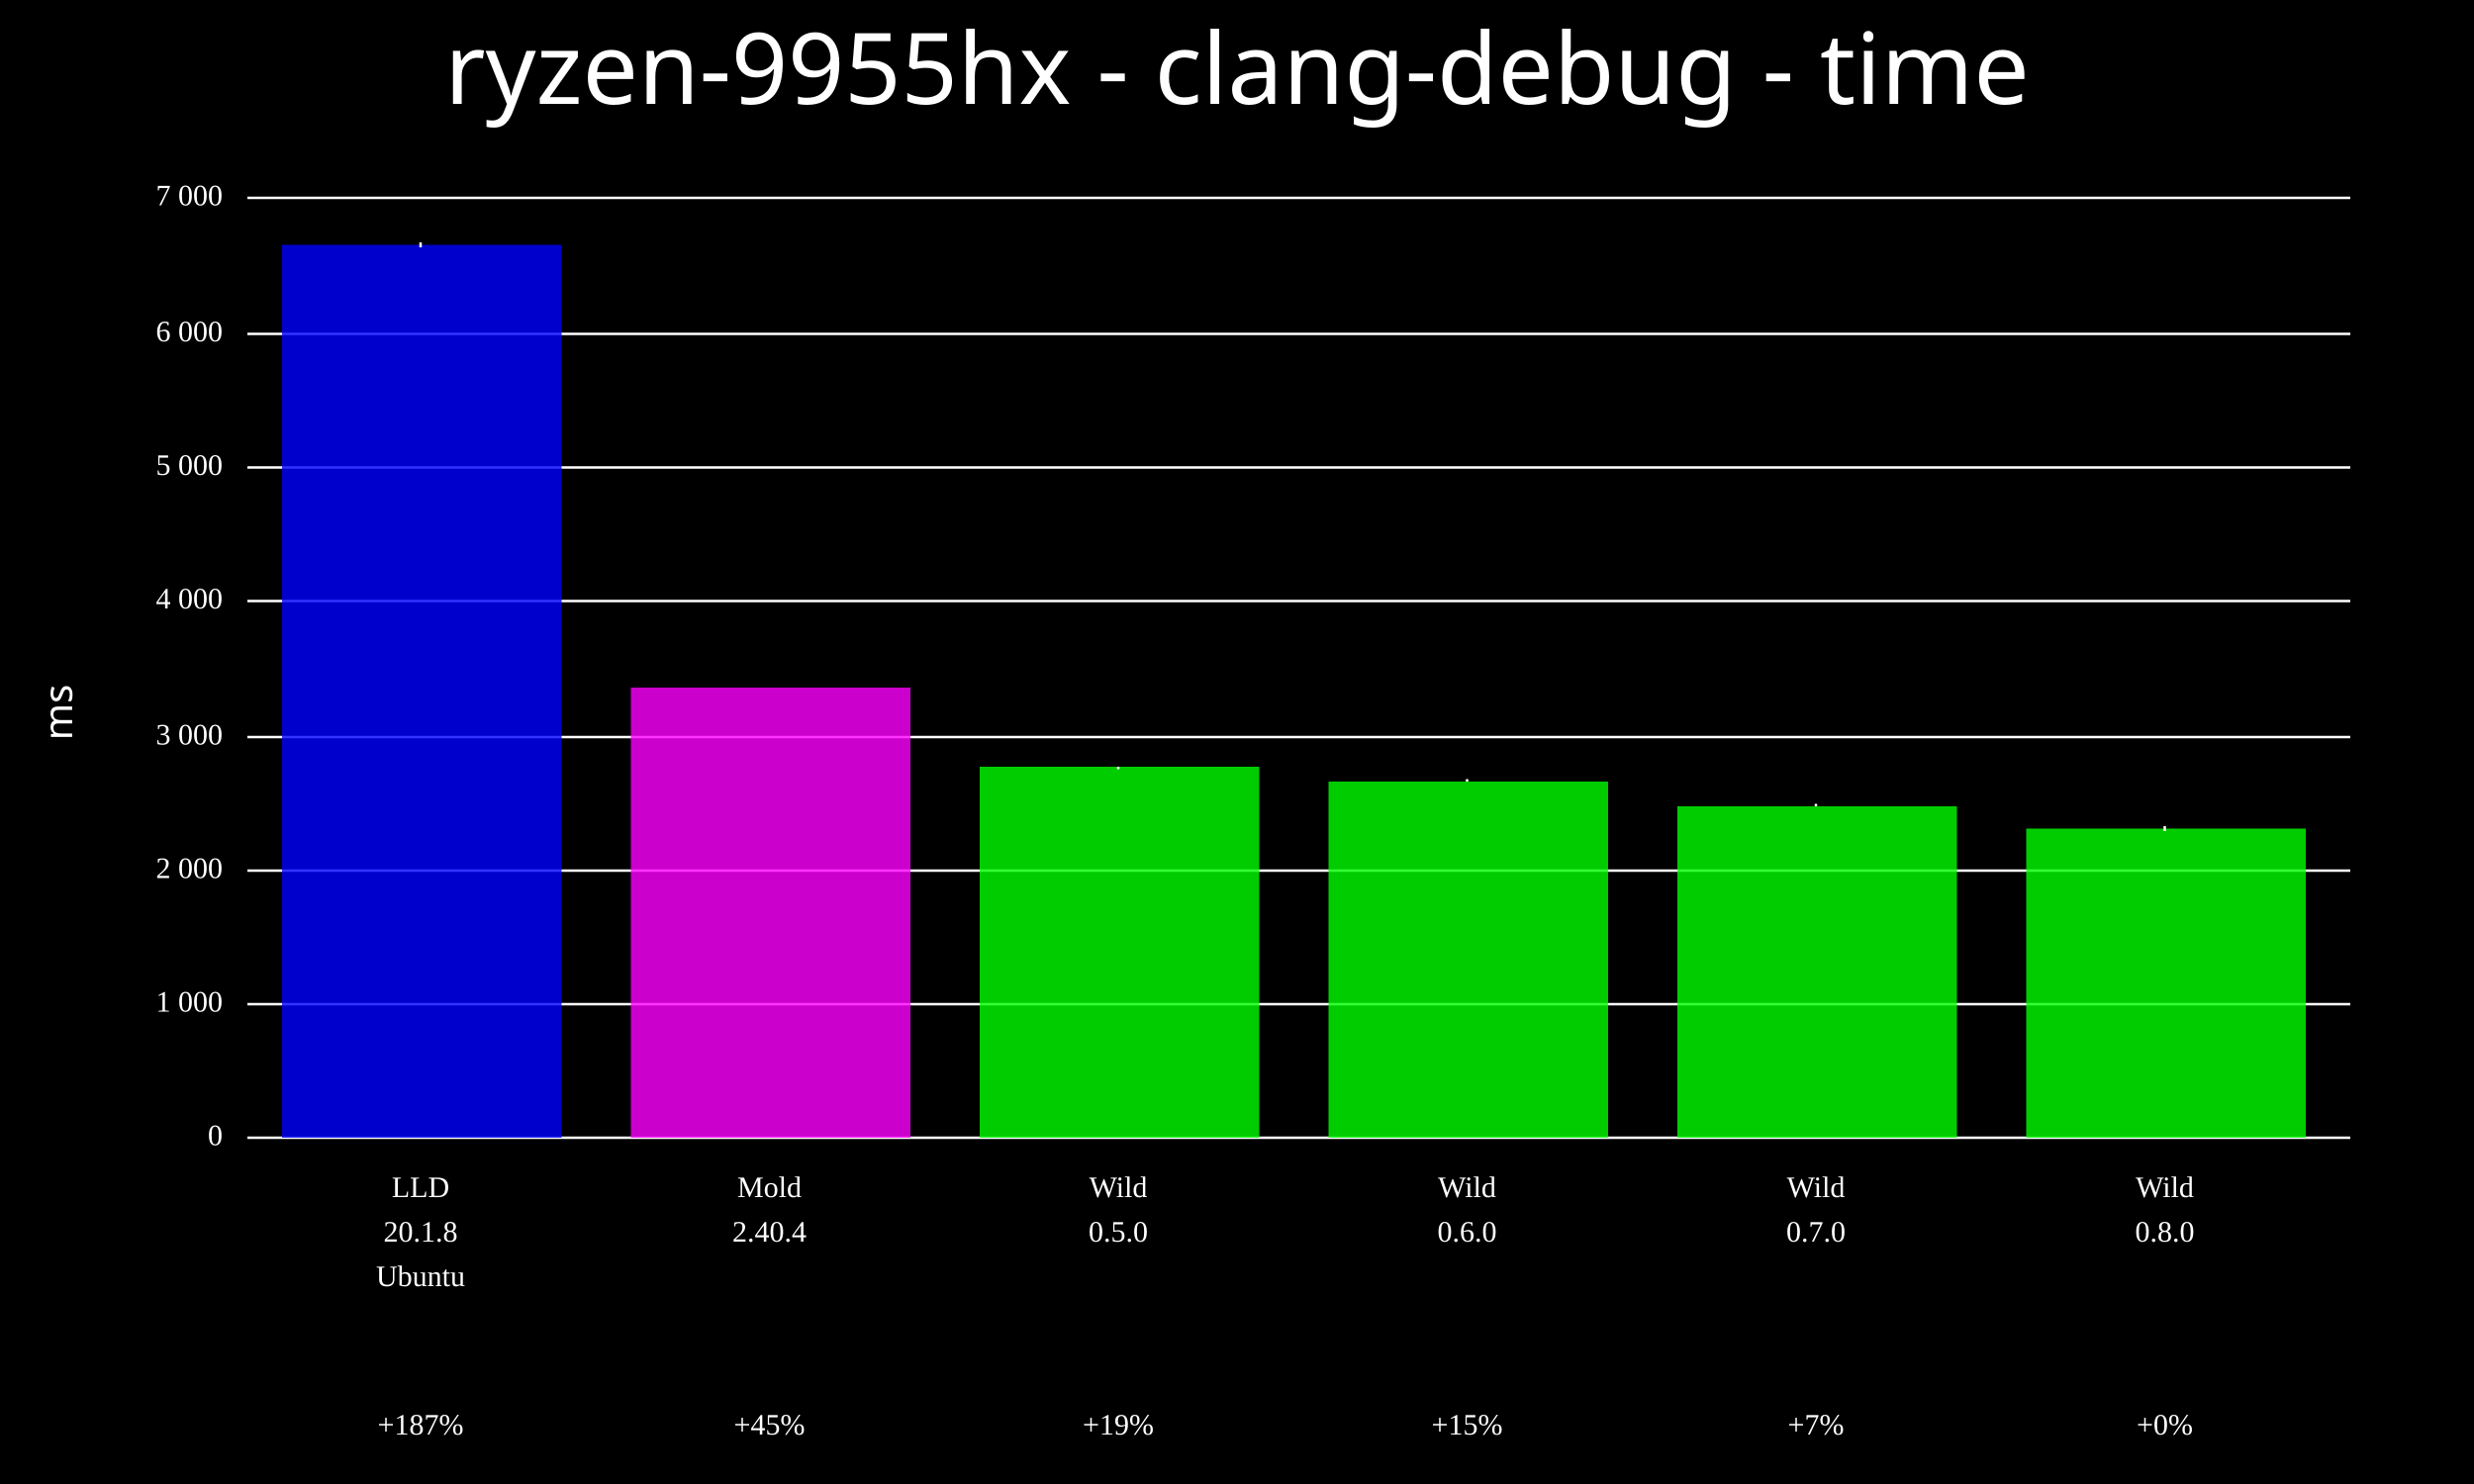
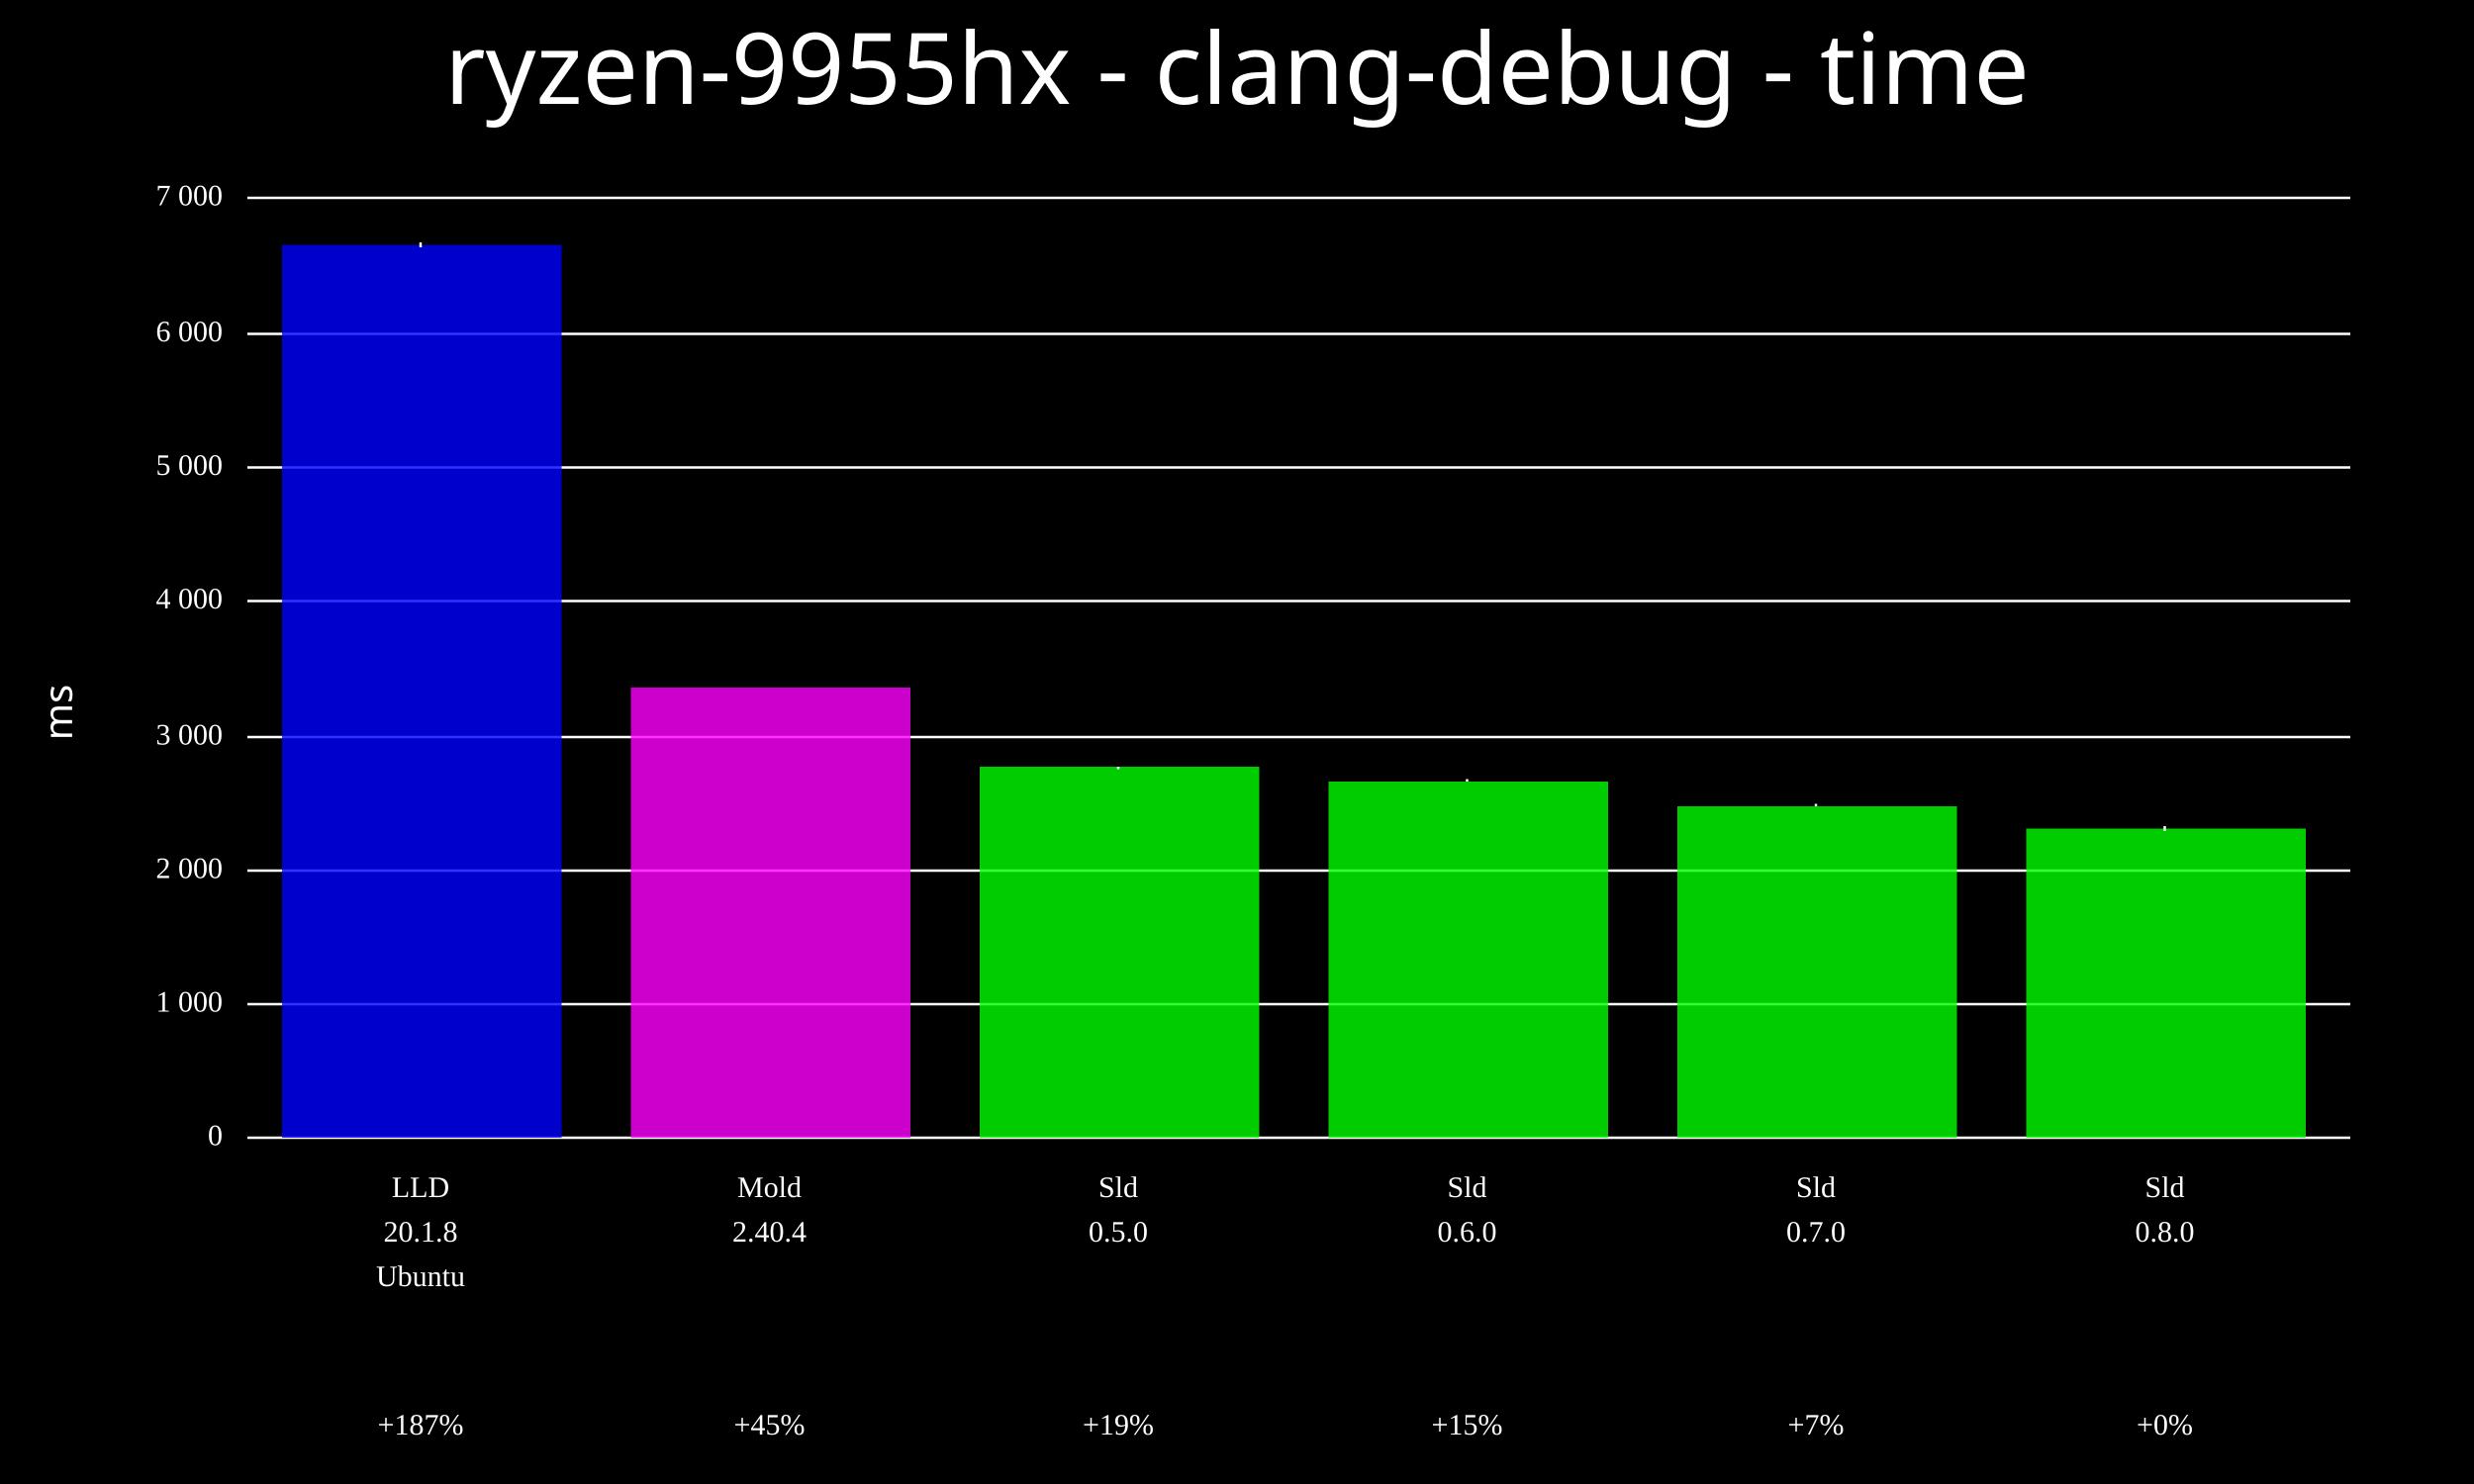
<svg xmlns="http://www.w3.org/2000/svg" width="1000" height="600" viewBox="0 0 1000 600">
  <rect x="0" y="0" width="1000" height="600" fill="#000000" />
  <text x="500" y="10" dy="0.8em" text-anchor="middle" font-family="sans-serif" font-size="40" fill="#FFFFFF">
ryzen-9955hx - clang-debug - time</text>
  <text x="5" y="300" dy="0.76em" text-anchor="middle" font-family="sans-serif" font-size="16" fill="#FFFFFF" transform="rotate(270, 5, 288)">ms</text>
  <line x1="100" y1="460" x2="950" y2="460" stroke="#FFFFFF" />
  <text x="90" y="460" dy="0.5ex" text-anchor="end" fill="#FFFFFF">0</text>
  <line x1="100" y1="406" x2="950" y2="406" stroke="#FFFFFF" />
  <text x="90" y="406" dy="0.5ex" text-anchor="end" fill="#FFFFFF">1 000</text>
  <line x1="100" y1="352" x2="950" y2="352" stroke="#FFFFFF" />
  <text x="90" y="352" dy="0.5ex" text-anchor="end" fill="#FFFFFF">2 000</text>
  <line x1="100" y1="298" x2="950" y2="298" stroke="#FFFFFF" />
  <text x="90" y="298" dy="0.5ex" text-anchor="end" fill="#FFFFFF">3 000</text>
  <line x1="100" y1="243" x2="950" y2="243" stroke="#FFFFFF" />
  <text x="90" y="243" dy="0.5ex" text-anchor="end" fill="#FFFFFF">4 000</text>
  <line x1="100" y1="189" x2="950" y2="189" stroke="#FFFFFF" />
  <text x="90" y="189" dy="0.5ex" text-anchor="end" fill="#FFFFFF">5 000</text>
  <line x1="100" y1="135" x2="950" y2="135" stroke="#FFFFFF" />
  <text x="90" y="135" dy="0.5ex" text-anchor="end" fill="#FFFFFF">6 000</text>
  <line x1="100" y1="80" x2="950" y2="80" stroke="#FFFFFF" />
  <text x="90" y="80" dy="0.5ex" text-anchor="end" fill="#FFFFFF">7 000</text>
  <rect fill="#0000FF" opacity="0.8" x="114" y="99" width="113" height="361" />
  <line stroke="#FFFFFF" x1="170" y1="98" x2="170" y2="100" />
  <text x="170" y="484" fill="#FFFFFF" text-anchor="middle">LLD</text>
  <text x="170" y="502" fill="#FFFFFF" text-anchor="middle">20.1.8</text>
  <text x="170" y="520" fill="#FFFFFF" text-anchor="middle">Ubuntu</text>
  <text x="170" y="580" fill="#FFFFFF" text-anchor="middle">+187%</text>
  <rect fill="#FF00FF" opacity="0.8" x="255" y="278" width="113" height="182" />
  <line stroke="#FFFFFF" x1="311" y1="278" x2="311" y2="278" />
  <text x="311" y="484" fill="#FFFFFF" text-anchor="middle">Mold</text>
  <text x="311" y="502" fill="#FFFFFF" text-anchor="middle">2.40.4</text>
  <text x="311" y="580" fill="#FFFFFF" text-anchor="middle">+45%</text>
  <rect fill="#00FF00" opacity="0.8" x="396" y="310" width="113" height="150" />
  <line stroke="#FFFFFF" x1="452" y1="310" x2="452" y2="311" />
-   <text x="452" y="484" fill="#FFFFFF" text-anchor="middle">Wild</text>
+   <text x="452" y="484" fill="#FFFFFF" text-anchor="middle">Sld</text>
  <text x="452" y="502" fill="#FFFFFF" text-anchor="middle">0.5.0</text>
  <text x="452" y="580" fill="#FFFFFF" text-anchor="middle">+19%</text>
  <rect fill="#00FF00" opacity="0.8" x="537" y="316" width="113" height="144" />
  <line stroke="#FFFFFF" x1="593" y1="315" x2="593" y2="316" />
-   <text x="593" y="484" fill="#FFFFFF" text-anchor="middle">Wild</text>
+   <text x="593" y="484" fill="#FFFFFF" text-anchor="middle">Sld</text>
  <text x="593" y="502" fill="#FFFFFF" text-anchor="middle">0.6.0</text>
  <text x="593" y="580" fill="#FFFFFF" text-anchor="middle">+15%</text>
  <rect fill="#00FF00" opacity="0.8" x="678" y="326" width="113" height="134" />
  <line stroke="#FFFFFF" x1="734" y1="325" x2="734" y2="326" />
-   <text x="734" y="484" fill="#FFFFFF" text-anchor="middle">Wild</text>
+   <text x="734" y="484" fill="#FFFFFF" text-anchor="middle">Sld</text>
  <text x="734" y="502" fill="#FFFFFF" text-anchor="middle">0.7.0</text>
  <text x="734" y="580" fill="#FFFFFF" text-anchor="middle">+7%</text>
  <rect fill="#00FF00" opacity="0.8" x="819" y="335" width="113" height="125" />
  <line stroke="#FFFFFF" x1="875" y1="334" x2="875" y2="336" />
-   <text x="875" y="484" fill="#FFFFFF" text-anchor="middle">Wild</text>
+   <text x="875" y="484" fill="#FFFFFF" text-anchor="middle">Sld</text>
  <text x="875" y="502" fill="#FFFFFF" text-anchor="middle">0.8.0</text>
  <text x="875" y="580" fill="#FFFFFF" text-anchor="middle">+0%</text>
</svg>
